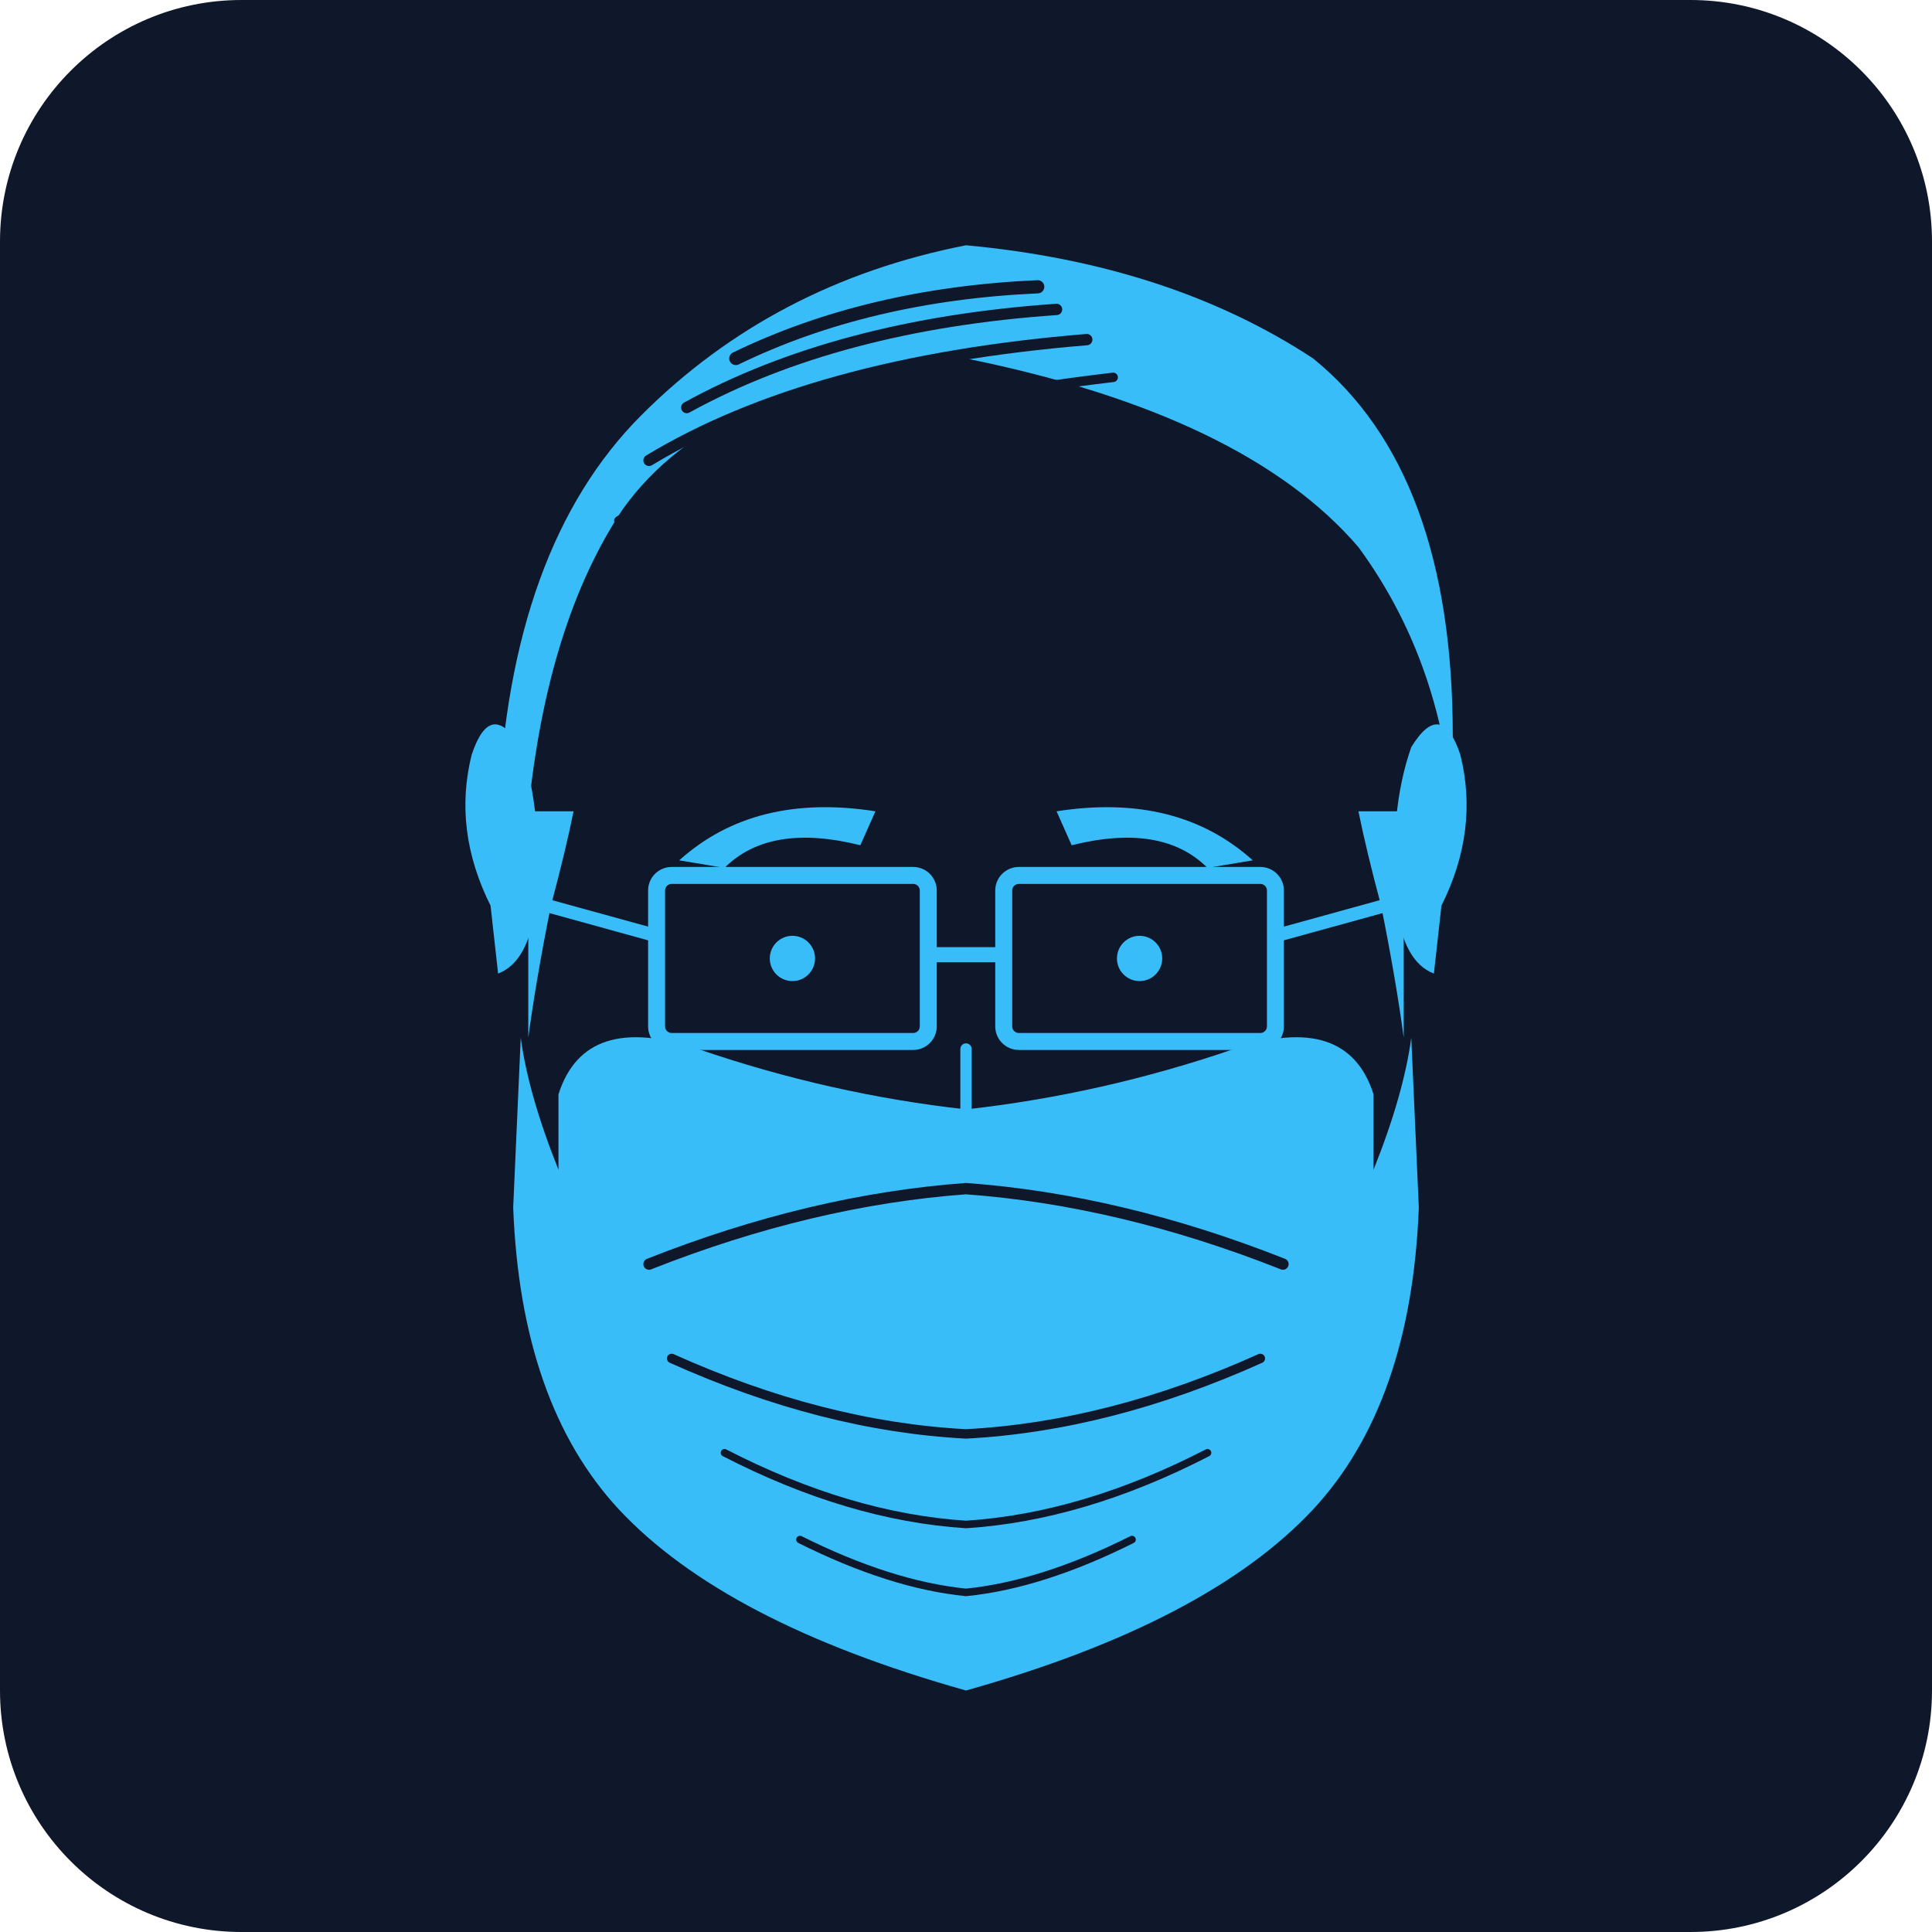
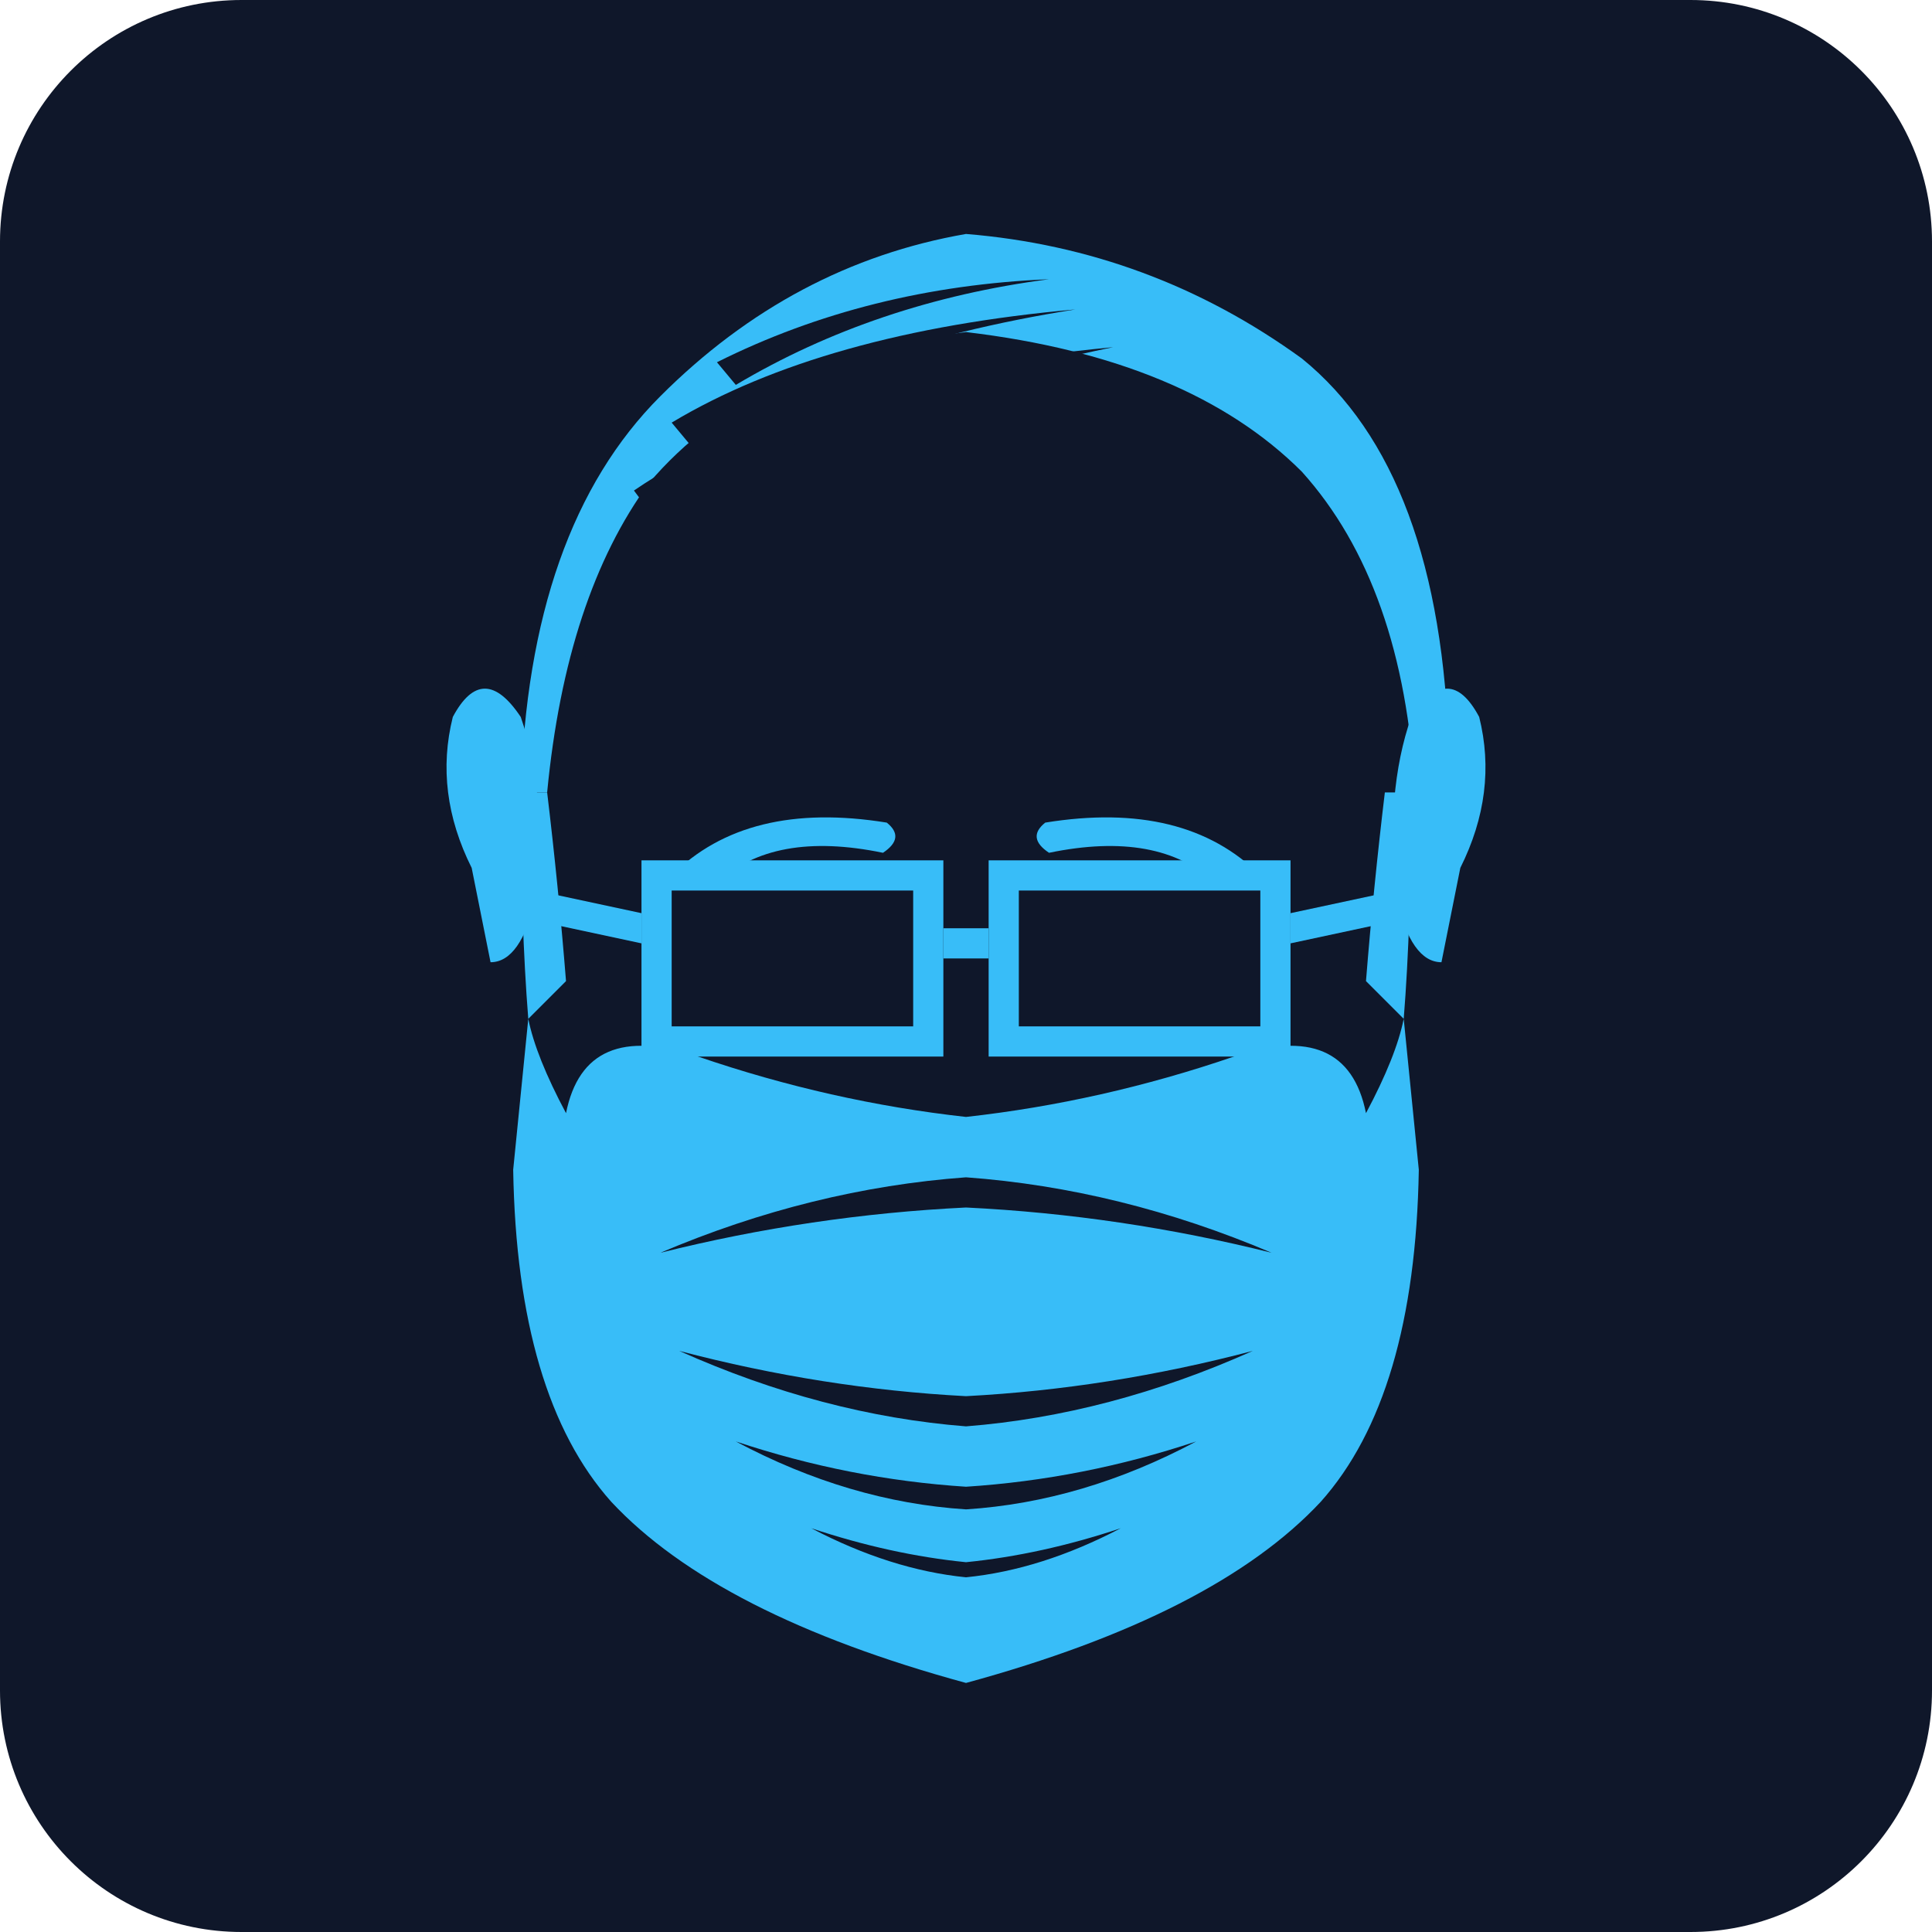
<svg xmlns="http://www.w3.org/2000/svg" viewBox="0 0 512 512">
  <rect width="512" height="512" rx="64" fill="#0f172a" />
-   <path d="M130 240 Q120 220 125 200 Q130 185 138 198 Q144 215 142 240 Q140 255 132 258Z" fill="#38bdf8" />
-   <path d="M382 240 Q392 220 387 200 Q382 185 374 198 Q368 215 370 240 Q372 255 380 258Z" fill="#38bdf8" />
-   <path d="M132 215 Q135 145 170 110 Q205 75 256 65 Q310 70 348 95 Q385 125 385 195 L385 215 Q382 175 360 145 Q330 110 256 95 Q190 100 165 135 Q145 165 140 215Z" fill="#38bdf8" />
-   <path d="M195 95 Q230 78 275 76" fill="none" stroke="#0f172a" stroke-width="3.5" stroke-linecap="round" />
-   <path d="M182 108 Q222 86 280 82" fill="none" stroke="#0f172a" stroke-width="3" stroke-linecap="round" />
-   <path d="M172 122 Q215 96 288 90" fill="none" stroke="#0f172a" stroke-width="3" stroke-linecap="round" />
-   <path d="M164 138 Q210 110 295 100" fill="none" stroke="#0f172a" stroke-width="2.5" stroke-linecap="round" />
-   <path d="M158 155 Q205 125 300 112" fill="none" stroke="#0f172a" stroke-width="2.5" stroke-linecap="round" />
-   <path d="M140 215 L140 275 Q142 260 146 240 Q150 225 152 215Z" fill="#38bdf8" />
-   <path d="M372 215 L372 275 Q370 260 366 240 Q362 225 360 215Z" fill="#38bdf8" />
-   <path d="M180 228 Q200 210 232 215 L228 224 Q204 218 192 230Z" fill="#38bdf8" />
-   <path d="M332 228 Q312 210 280 215 L284 224 Q308 218 320 230Z" fill="#38bdf8" />
-   <rect x="174" y="232" width="72" height="44" rx="4" fill="none" stroke="#38bdf8" stroke-width="4.5" />
-   <rect x="266" y="232" width="72" height="44" rx="4" fill="none" stroke="#38bdf8" stroke-width="4.5" />
-   <line x1="246" y1="253" x2="266" y2="253" stroke="#38bdf8" stroke-width="4" stroke-linecap="round" />
-   <line x1="174" y1="248" x2="145" y2="240" stroke="#38bdf8" stroke-width="3.5" stroke-linecap="round" />
-   <line x1="338" y1="248" x2="367" y2="240" stroke="#38bdf8" stroke-width="3.5" stroke-linecap="round" />
-   <circle cx="210" cy="254" r="6" fill="#38bdf8" />
-   <circle cx="302" cy="254" r="6" fill="#38bdf8" />
-   <path d="M256 278 L256 294 Q256 300 250 302" fill="none" stroke="#38bdf8" stroke-width="3" stroke-linecap="round" />
-   <path d="M214 316 Q234 302 256 306 Q278 302 298 316 Q282 326 268 322 Q258 318 256 320 Q254 318 244 322 Q230 326 214 316Z" fill="#38bdf8" />
-   <path d="M214 316 Q206 322 204 316" fill="none" stroke="#38bdf8" stroke-width="3" stroke-linecap="round" />
-   <path d="M298 316 Q306 322 308 316" fill="none" stroke="#38bdf8" stroke-width="3" stroke-linecap="round" />
-   <path d="M138 275 Q140 290 148 310 L148 290 Q155 268 185 278 Q220 290 256 294 Q292 290 327 278 Q357 268 364 290 L364 310 Q372 290 374 275 L376 320 Q374 372 348 400 Q320 430 256 448 Q192 430 164 400 Q138 372 136 320Z" fill="#38bdf8" />
-   <path d="M172 335 Q215 318 256 315 Q297 318 340 335" fill="none" stroke="#0f172a" stroke-width="3" stroke-linecap="round" />
-   <path d="M178 360 Q218 378 256 380 Q294 378 334 360" fill="none" stroke="#0f172a" stroke-width="2.5" stroke-linecap="round" />
-   <path d="M192 385 Q225 402 256 404 Q287 402 320 385" fill="none" stroke="#0f172a" stroke-width="2" stroke-linecap="round" />
-   <path d="M212 408 Q236 420 256 422 Q276 420 300 408" fill="none" stroke="#0f172a" stroke-width="2" stroke-linecap="round" />
+   <path d="M125 230 Q115 210 120 190 Q128 175 138 190 Q145 210 142 238 Q138 255 130 255Z" fill="#38bdf8" />
+   <path d="M387 230 Q397 210 392 190 Q384 175 374 190 Q367 210 370 238 Q374 255 382 255Z" fill="#38bdf8" />
+   <path d="M138 210 Q140 140 175 105 Q210 70 256 62 Q305 66 345 95 Q382 125 384 200 L384 210 L375 210 Q372 155 345 125 Q315 95 256 88 Q200 95 172 128 Q150 158 145 210Z" fill="#38bdf8" />
+   <path d="M190 96 Q230 76 278 74 Q232 80 195 102Z" fill="#0f172a" />
+   <path d="M178 112 Q218 88 285 82 Q222 92 183 118Z" fill="#0f172a" />
+   <path d="M168 130 Q212 100 295 92 Q218 108 174 138Z" fill="#0f172a" />
+   <path d="M160 150 Q208 118 305 105 Q215 125 166 160Z" fill="#0f172a" />
+   <path d="M154 172 Q205 135 312 118 Q212 145 160 182Z" fill="#0f172a" />
+   <path d="M138 210 L145 210 Q148 235 150 260 L140 270 Q138 245 138 210Z" fill="#38bdf8" />
+   <path d="M374 210 L367 210 Q364 235 362 260 L372 270 Q374 245 374 210Z" fill="#38bdf8" />
+   <path d="M178 232 Q198 212 235 218 Q240 222 234 226 Q205 220 190 234 Q184 238 178 232Z" fill="#38bdf8" />
+   <path d="M334 232 Q314 212 277 218 Q272 222 278 226 Q307 220 322 234 Q328 238 334 232Z" fill="#38bdf8" />
+   <ellipse cx="210" cy="252" rx="8" ry="6" fill="#38bdf8" />
+   <ellipse cx="302" cy="252" rx="8" ry="6" fill="#38bdf8" />
+   <path d="M170 228 L250 228 L250 280 L170 280 Z" fill="#38bdf8" />
+   <path d="M178 236 L242 236 L242 272 L178 272 Z" fill="#0f172a" />
+   <path d="M262 228 L342 228 L342 280 L262 280 Z" fill="#38bdf8" />
+   <path d="M270 236 L334 236 L334 272 L270 272 Z" fill="#0f172a" />
+   <rect x="250" y="246" width="12" height="8" fill="#38bdf8" />
+   <path d="M170 242 L142 236 L142 244 L170 250Z" fill="#38bdf8" />
+   <path d="M342 242 L370 236 L370 244 L342 250Z" fill="#38bdf8" />
+   <path d="M205 310 Q230 295 256 298 Q282 295 307 310 Q298 322 278 318 Q262 312 256 314 Q250 312 234 318 Q214 322 205 310Z" fill="#38bdf8" />
+   <path d="M205 310 Q196 318 194 308 Q195 304 200 306Z" fill="#38bdf8" />
+   <path d="M307 310 Q316 318 318 308 Q317 304 312 306Z" fill="#38bdf8" />
+   <path d="M140 270 Q142 280 150 295 Q155 270 185 280 Q220 292 256 296 Q292 292 327 280 Q357 270 362 295 Q370 280 372 270 L376 310 Q375 370 350 398 Q322 428 256 446 Q190 428 162 398 Q137 370 136 310Z" fill="#38bdf8" />
+   <path d="M175 332 Q215 315 256 312 Q297 315 337 332 Q297 322 256 320 Q215 322 175 332Z" fill="#0f172a" />
+   <path d="M180 358 Q218 375 256 378 Q294 375 332 358 Q294 368 256 370 Q218 368 180 358Z" fill="#0f172a" />
+   <path d="M195 382 Q225 398 256 400 Q287 398 317 382 Q287 392 256 394 Q225 392 195 382Z" fill="#0f172a" />
+   <path d="M215 405 Q236 416 256 418 Q276 416 297 405 Q276 412 256 414 Q236 412 215 405Z" fill="#0f172a" />
</svg>
